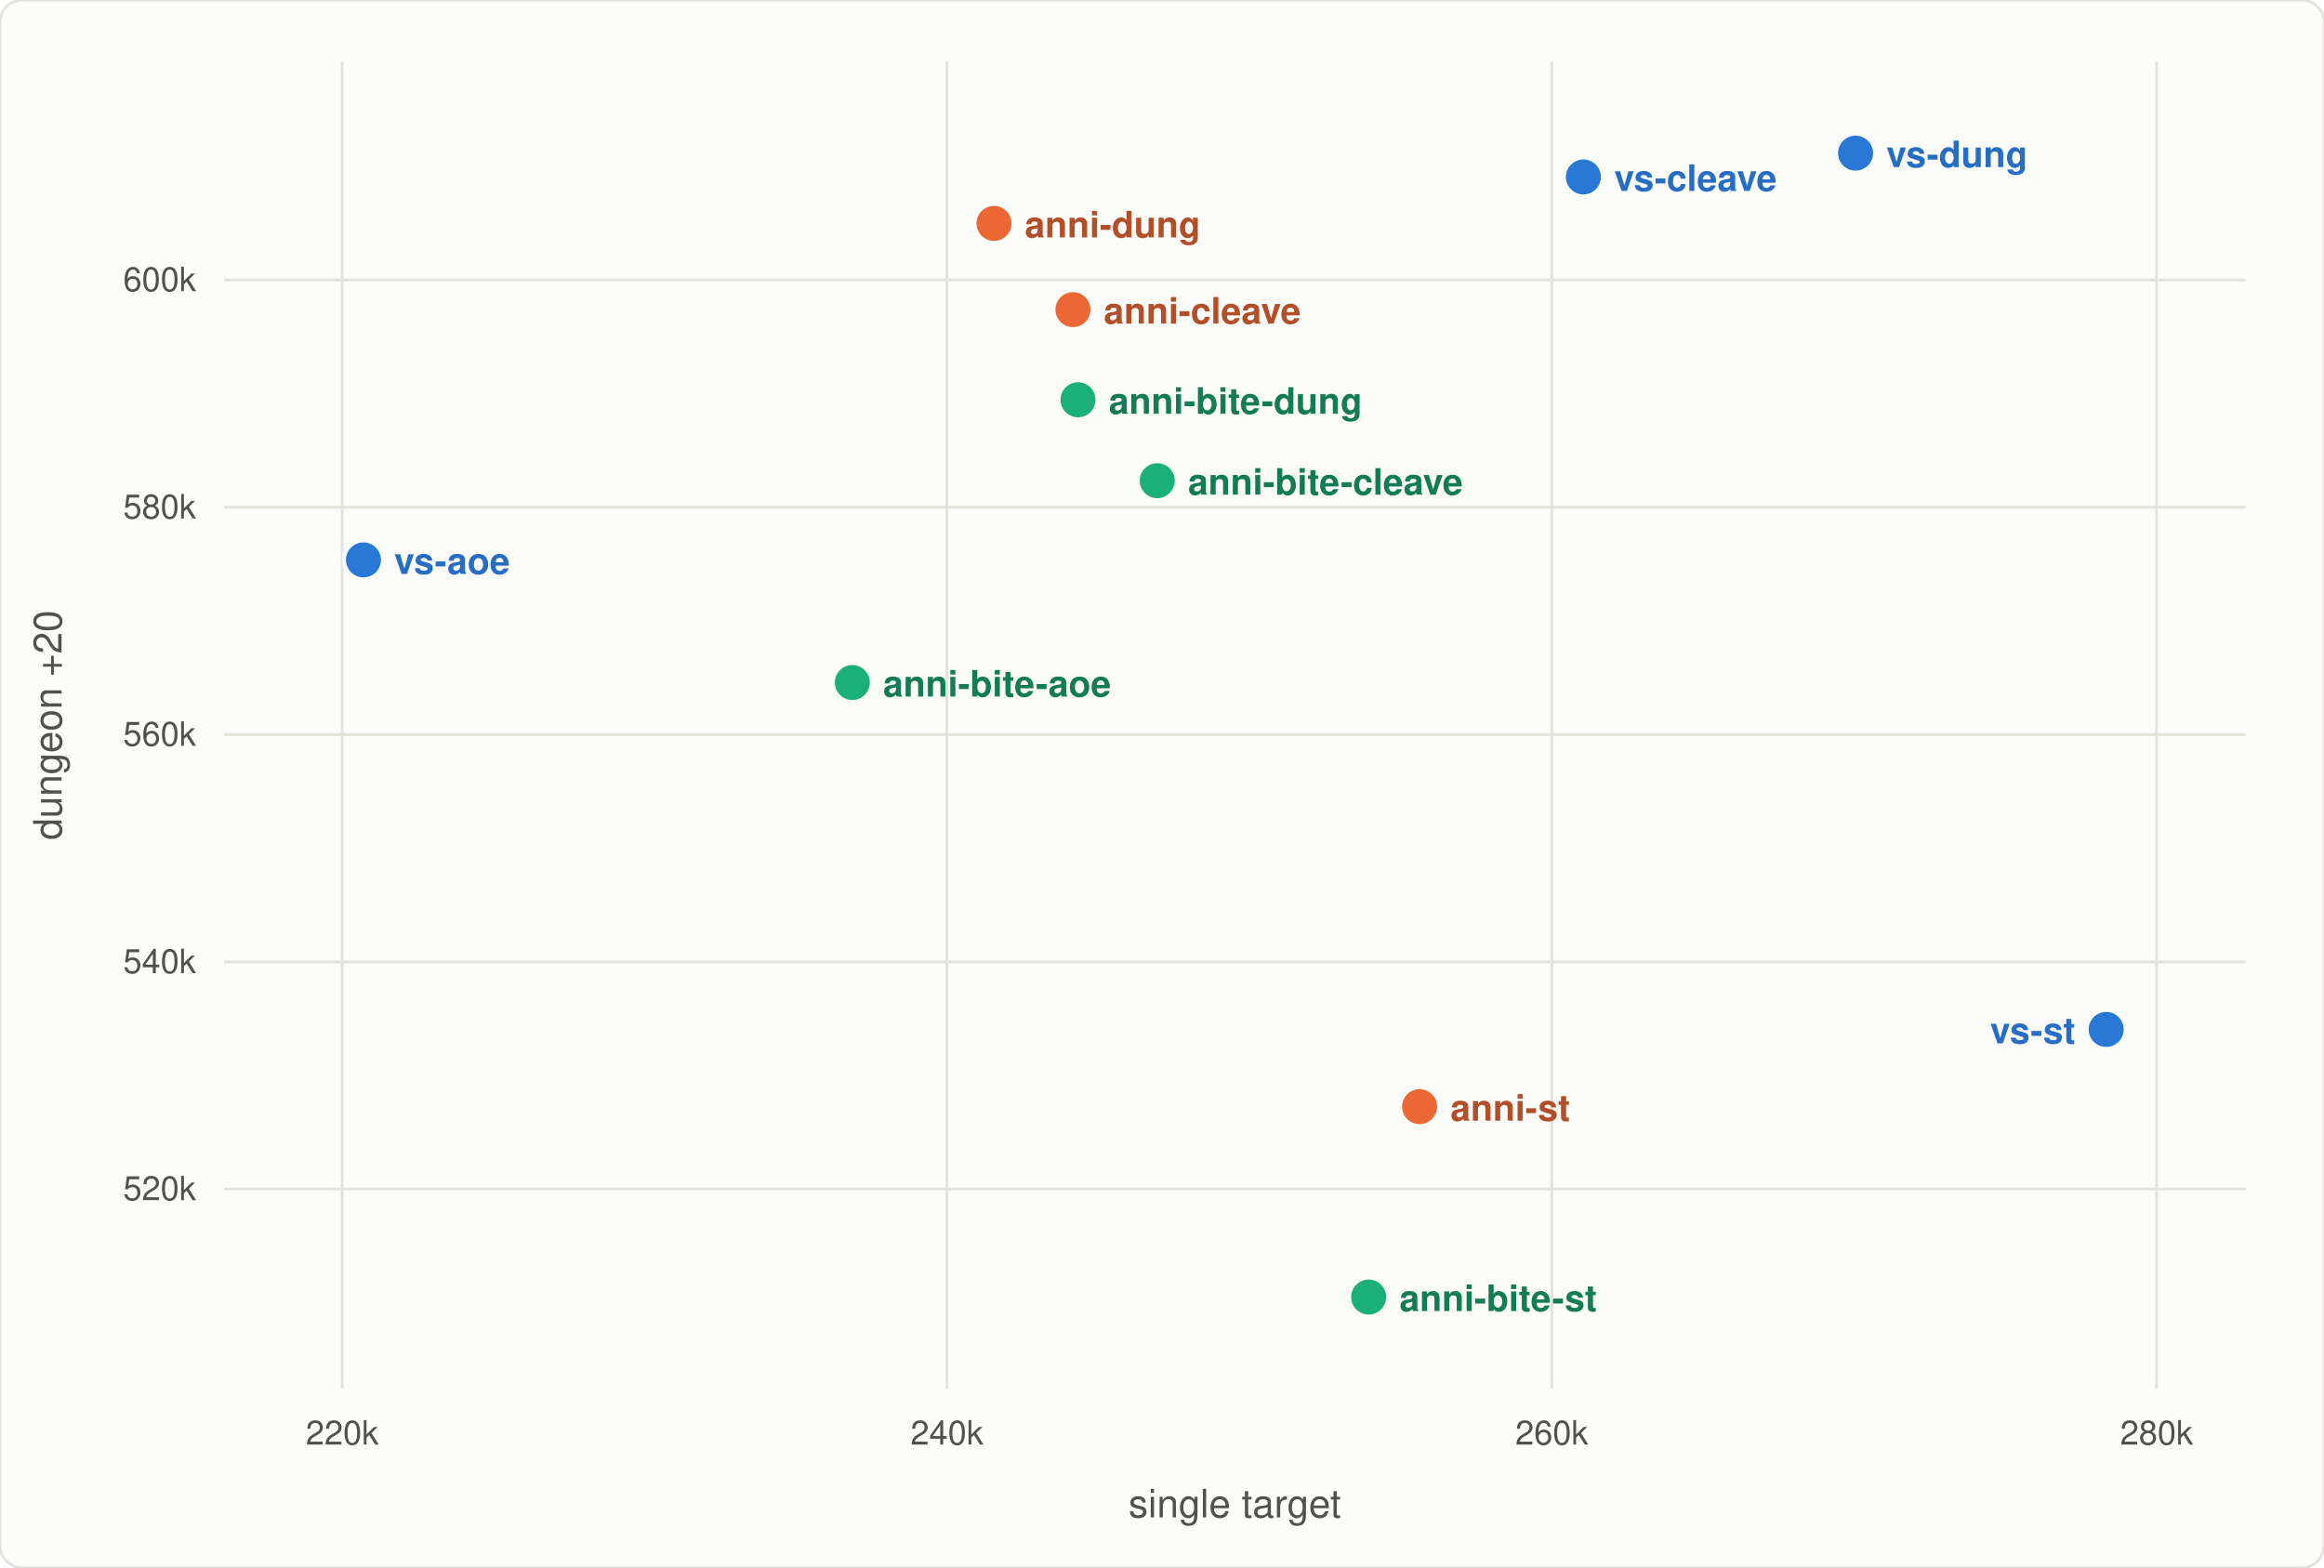
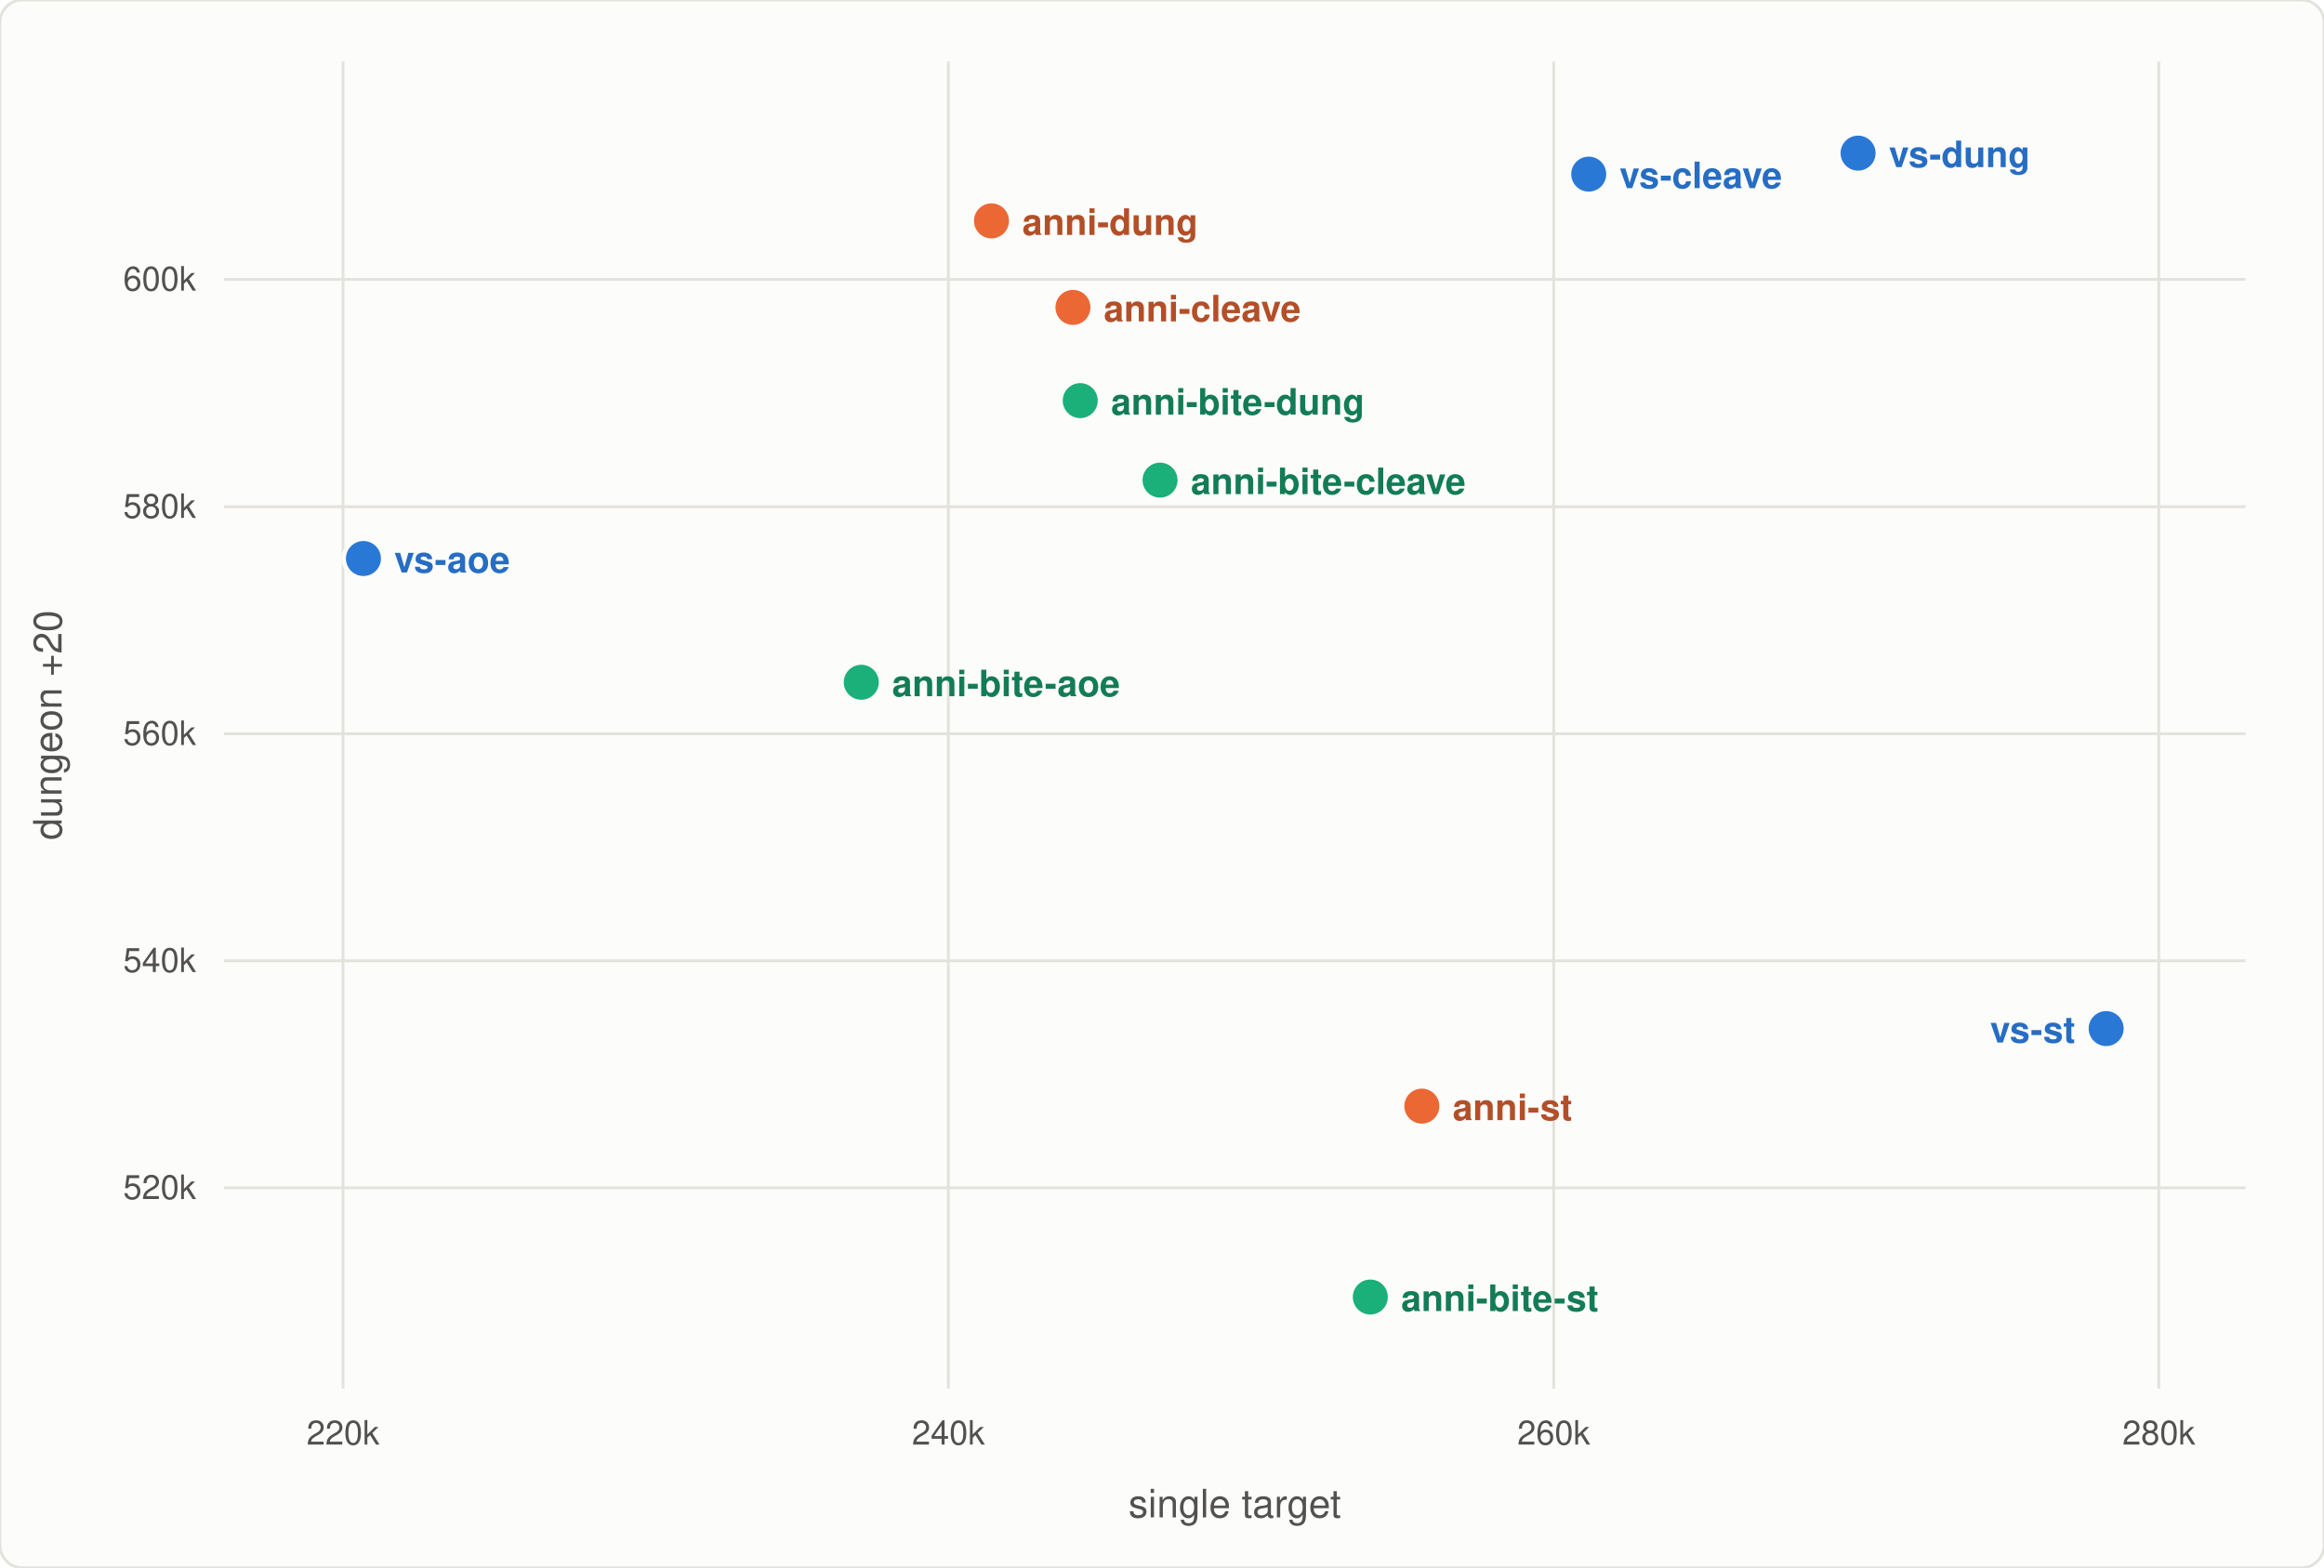
<svg xmlns="http://www.w3.org/2000/svg" viewBox="0 0 830 560" width="830" height="560" font-family="system-ui, -apple-system, Segoe UI, Helvetica, Arial, sans-serif" role="img" aria-labelledby="title desc">
  <rect width="830" height="560" rx="8" fill="#fcfcfb" stroke="#e3e2dc" />
-   <line x1="122.2" x2="122.2" y1="22" y2="496" stroke="#e3e2dc" />
-   <text x="122.2" y="516.0" font-size="12" fill="#52514e" text-anchor="middle">220k</text>
-   <line x1="338.2" x2="338.2" y1="22" y2="496" stroke="#e3e2dc" />
-   <text x="338.2" y="516.0" font-size="12" fill="#52514e" text-anchor="middle">240k</text>
-   <line x1="554.2" x2="554.2" y1="22" y2="496" stroke="#e3e2dc" />
-   <text x="554.2" y="516.0" font-size="12" fill="#52514e" text-anchor="middle">260k</text>
-   <line x1="770.2" x2="770.2" y1="22" y2="496" stroke="#e3e2dc" />
-   <text x="770.2" y="516.0" font-size="12" fill="#52514e" text-anchor="middle">280k</text>
-   <line x1="80" x2="802" y1="424.7" y2="424.7" stroke="#e3e2dc" />
-   <text x="70.0" y="428.7" font-size="12" fill="#52514e" text-anchor="end">520k</text>
-   <line x1="80" x2="802" y1="343.6" y2="343.6" stroke="#e3e2dc" />
-   <text x="70.0" y="347.6" font-size="12" fill="#52514e" text-anchor="end">540k</text>
-   <line x1="80" x2="802" y1="262.4" y2="262.4" stroke="#e3e2dc" />
-   <text x="70.0" y="266.4" font-size="12" fill="#52514e" text-anchor="end">560k</text>
-   <line x1="80" x2="802" y1="181.2" y2="181.2" stroke="#e3e2dc" />
-   <text x="70.0" y="185.2" font-size="12" fill="#52514e" text-anchor="end">580k</text>
-   <line x1="80" x2="802" y1="100.0" y2="100.0" stroke="#e3e2dc" />
-   <text x="70.0" y="104.0" font-size="12" fill="#52514e" text-anchor="end">600k</text>
+   <line x1="122.5" x2="122.5" y1="22" y2="496" stroke="#e3e2dc" />
+   <text x="122.5" y="516.0" font-size="12" fill="#52514e" text-anchor="middle">220k</text>
+   <line x1="338.7" x2="338.7" y1="22" y2="496" stroke="#e3e2dc" />
+   <text x="338.7" y="516.0" font-size="12" fill="#52514e" text-anchor="middle">240k</text>
+   <line x1="554.9" x2="554.9" y1="22" y2="496" stroke="#e3e2dc" />
+   <text x="554.9" y="516.0" font-size="12" fill="#52514e" text-anchor="middle">260k</text>
+   <line x1="771.0" x2="771.0" y1="22" y2="496" stroke="#e3e2dc" />
+   <text x="771.0" y="516.0" font-size="12" fill="#52514e" text-anchor="middle">280k</text>
+   <line x1="80" x2="802" y1="424.3" y2="424.3" stroke="#e3e2dc" />
+   <text x="70.0" y="428.3" font-size="12" fill="#52514e" text-anchor="end">520k</text>
+   <line x1="80" x2="802" y1="343.2" y2="343.2" stroke="#e3e2dc" />
+   <text x="70.0" y="347.2" font-size="12" fill="#52514e" text-anchor="end">540k</text>
+   <line x1="80" x2="802" y1="262.1" y2="262.1" stroke="#e3e2dc" />
+   <text x="70.0" y="266.1" font-size="12" fill="#52514e" text-anchor="end">560k</text>
+   <line x1="80" x2="802" y1="181.0" y2="181.0" stroke="#e3e2dc" />
+   <text x="70.0" y="185.0" font-size="12" fill="#52514e" text-anchor="end">580k</text>
+   <line x1="80" x2="802" y1="99.8" y2="99.8" stroke="#e3e2dc" />
+   <text x="70.0" y="103.8" font-size="12" fill="#52514e" text-anchor="end">600k</text>
  <text x="441.0" y="542.0" font-size="14" fill="#52514e" text-anchor="middle">single target</text>
  <text x="22.0" y="259.0" font-size="14" fill="#52514e" text-anchor="middle" transform="rotate(-90 22 259.0)">dungeon +20</text>
  <g class="build">
-     <circle cx="752.2" cy="367.7" r="7" fill="#2a78d6" stroke="#fcfcfb" stroke-width="1.5" />
-     <text x="741.2" y="372.7" font-size="13" fill="#266dc3" text-anchor="end" font-weight="600">vs-st</text>
+     <circle cx="752.2" cy="367.4" r="7" fill="#2a78d6" stroke="#fcfcfb" stroke-width="1.5" />
+     <text x="741.2" y="372.4" font-size="13" fill="#266dc3" text-anchor="end" font-weight="600">vs-st</text>
  </g>
  <g class="build">
-     <circle cx="565.5" cy="63.2" r="7" fill="#2a78d6" stroke="#fcfcfb" stroke-width="1.5" />
-     <text x="576.5" y="68.2" font-size="13" fill="#266dc3" text-anchor="start" font-weight="600">vs-cleave</text>
+     <circle cx="567.4" cy="62.2" r="7" fill="#2a78d6" stroke="#fcfcfb" stroke-width="1.5" />
+     <text x="578.4" y="67.2" font-size="13" fill="#266dc3" text-anchor="start" font-weight="600">vs-cleave</text>
  </g>
  <g class="build">
-     <circle cx="129.8" cy="200.0" r="7" fill="#2a78d6" stroke="#fcfcfb" stroke-width="1.5" />
-     <text x="140.8" y="205.0" font-size="13" fill="#266dc3" text-anchor="start" font-weight="600">vs-aoe</text>
+     <circle cx="129.8" cy="199.5" r="7" fill="#2a78d6" stroke="#fcfcfb" stroke-width="1.5" />
+     <text x="140.8" y="204.5" font-size="13" fill="#266dc3" text-anchor="start" font-weight="600">vs-aoe</text>
  </g>
  <g class="build">
-     <circle cx="662.7" cy="54.7" r="7" fill="#2a78d6" stroke="#fcfcfb" stroke-width="1.5" />
-     <text x="673.7" y="59.7" font-size="13" fill="#266dc3" text-anchor="start" font-weight="600">vs-dung</text>
+     <circle cx="663.6" cy="54.7" r="7" fill="#2a78d6" stroke="#fcfcfb" stroke-width="1.5" />
+     <text x="674.6" y="59.7" font-size="13" fill="#266dc3" text-anchor="start" font-weight="600">vs-dung</text>
  </g>
  <g class="build">
-     <circle cx="507.0" cy="395.3" r="7" fill="#eb6834" stroke="#fcfcfb" stroke-width="1.5" />
-     <text x="518.0" y="400.3" font-size="13" fill="#b34f28" text-anchor="start" font-weight="600">anni-st</text>
+     <circle cx="507.8" cy="395.1" r="7" fill="#eb6834" stroke="#fcfcfb" stroke-width="1.5" />
+     <text x="518.8" y="400.1" font-size="13" fill="#b34f28" text-anchor="start" font-weight="600">anni-st</text>
  </g>
  <g class="build">
-     <circle cx="383.2" cy="110.6" r="7" fill="#eb6834" stroke="#fcfcfb" stroke-width="1.5" />
-     <text x="394.2" y="115.6" font-size="13" fill="#b34f28" text-anchor="start" font-weight="600">anni-cleave</text>
+     <circle cx="383.2" cy="109.8" r="7" fill="#eb6834" stroke="#fcfcfb" stroke-width="1.5" />
+     <text x="394.2" y="114.8" font-size="13" fill="#b34f28" text-anchor="start" font-weight="600">anni-cleave</text>
  </g>
  <g class="build">
-     <circle cx="355.0" cy="79.8" r="7" fill="#eb6834" stroke="#fcfcfb" stroke-width="1.5" />
-     <text x="366.0" y="84.8" font-size="13" fill="#b34f28" text-anchor="start" font-weight="600">anni-dung</text>
+     <circle cx="354.1" cy="78.9" r="7" fill="#eb6834" stroke="#fcfcfb" stroke-width="1.5" />
+     <text x="365.1" y="83.9" font-size="13" fill="#b34f28" text-anchor="start" font-weight="600">anni-dung</text>
  </g>
  <g class="build">
-     <circle cx="488.8" cy="463.3" r="7" fill="#1baf7a" stroke="#fcfcfb" stroke-width="1.5" />
-     <text x="499.8" y="468.3" font-size="13" fill="#137c57" text-anchor="start" font-weight="600">anni-bite-st</text>
+     <circle cx="489.4" cy="463.3" r="7" fill="#1baf7a" stroke="#fcfcfb" stroke-width="1.5" />
+     <text x="500.4" y="468.3" font-size="13" fill="#137c57" text-anchor="start" font-weight="600">anni-bite-st</text>
  </g>
  <g class="build">
-     <circle cx="413.3" cy="171.7" r="7" fill="#1baf7a" stroke="#fcfcfb" stroke-width="1.5" />
-     <text x="424.3" y="176.7" font-size="13" fill="#137c57" text-anchor="start" font-weight="600">anni-bite-cleave</text>
+     <circle cx="414.3" cy="171.5" r="7" fill="#1baf7a" stroke="#fcfcfb" stroke-width="1.5" />
+     <text x="425.3" y="176.5" font-size="13" fill="#137c57" text-anchor="start" font-weight="600">anni-bite-cleave</text>
  </g>
  <g class="build">
-     <circle cx="304.4" cy="243.8" r="7" fill="#1baf7a" stroke="#fcfcfb" stroke-width="1.5" />
-     <text x="315.4" y="248.8" font-size="13" fill="#137c57" text-anchor="start" font-weight="600">anni-bite-aoe</text>
+     <circle cx="307.6" cy="243.7" r="7" fill="#1baf7a" stroke="#fcfcfb" stroke-width="1.5" />
+     <text x="318.6" y="248.7" font-size="13" fill="#137c57" text-anchor="start" font-weight="600">anni-bite-aoe</text>
  </g>
  <g class="build">
-     <circle cx="385.0" cy="142.8" r="7" fill="#1baf7a" stroke="#fcfcfb" stroke-width="1.5" />
-     <text x="396.0" y="147.8" font-size="13" fill="#137c57" text-anchor="start" font-weight="600">anni-bite-dung</text>
+     <circle cx="385.8" cy="143.1" r="7" fill="#1baf7a" stroke="#fcfcfb" stroke-width="1.5" />
+     <text x="396.8" y="148.1" font-size="13" fill="#137c57" text-anchor="start" font-weight="600">anni-bite-dung</text>
  </g>
</svg>
